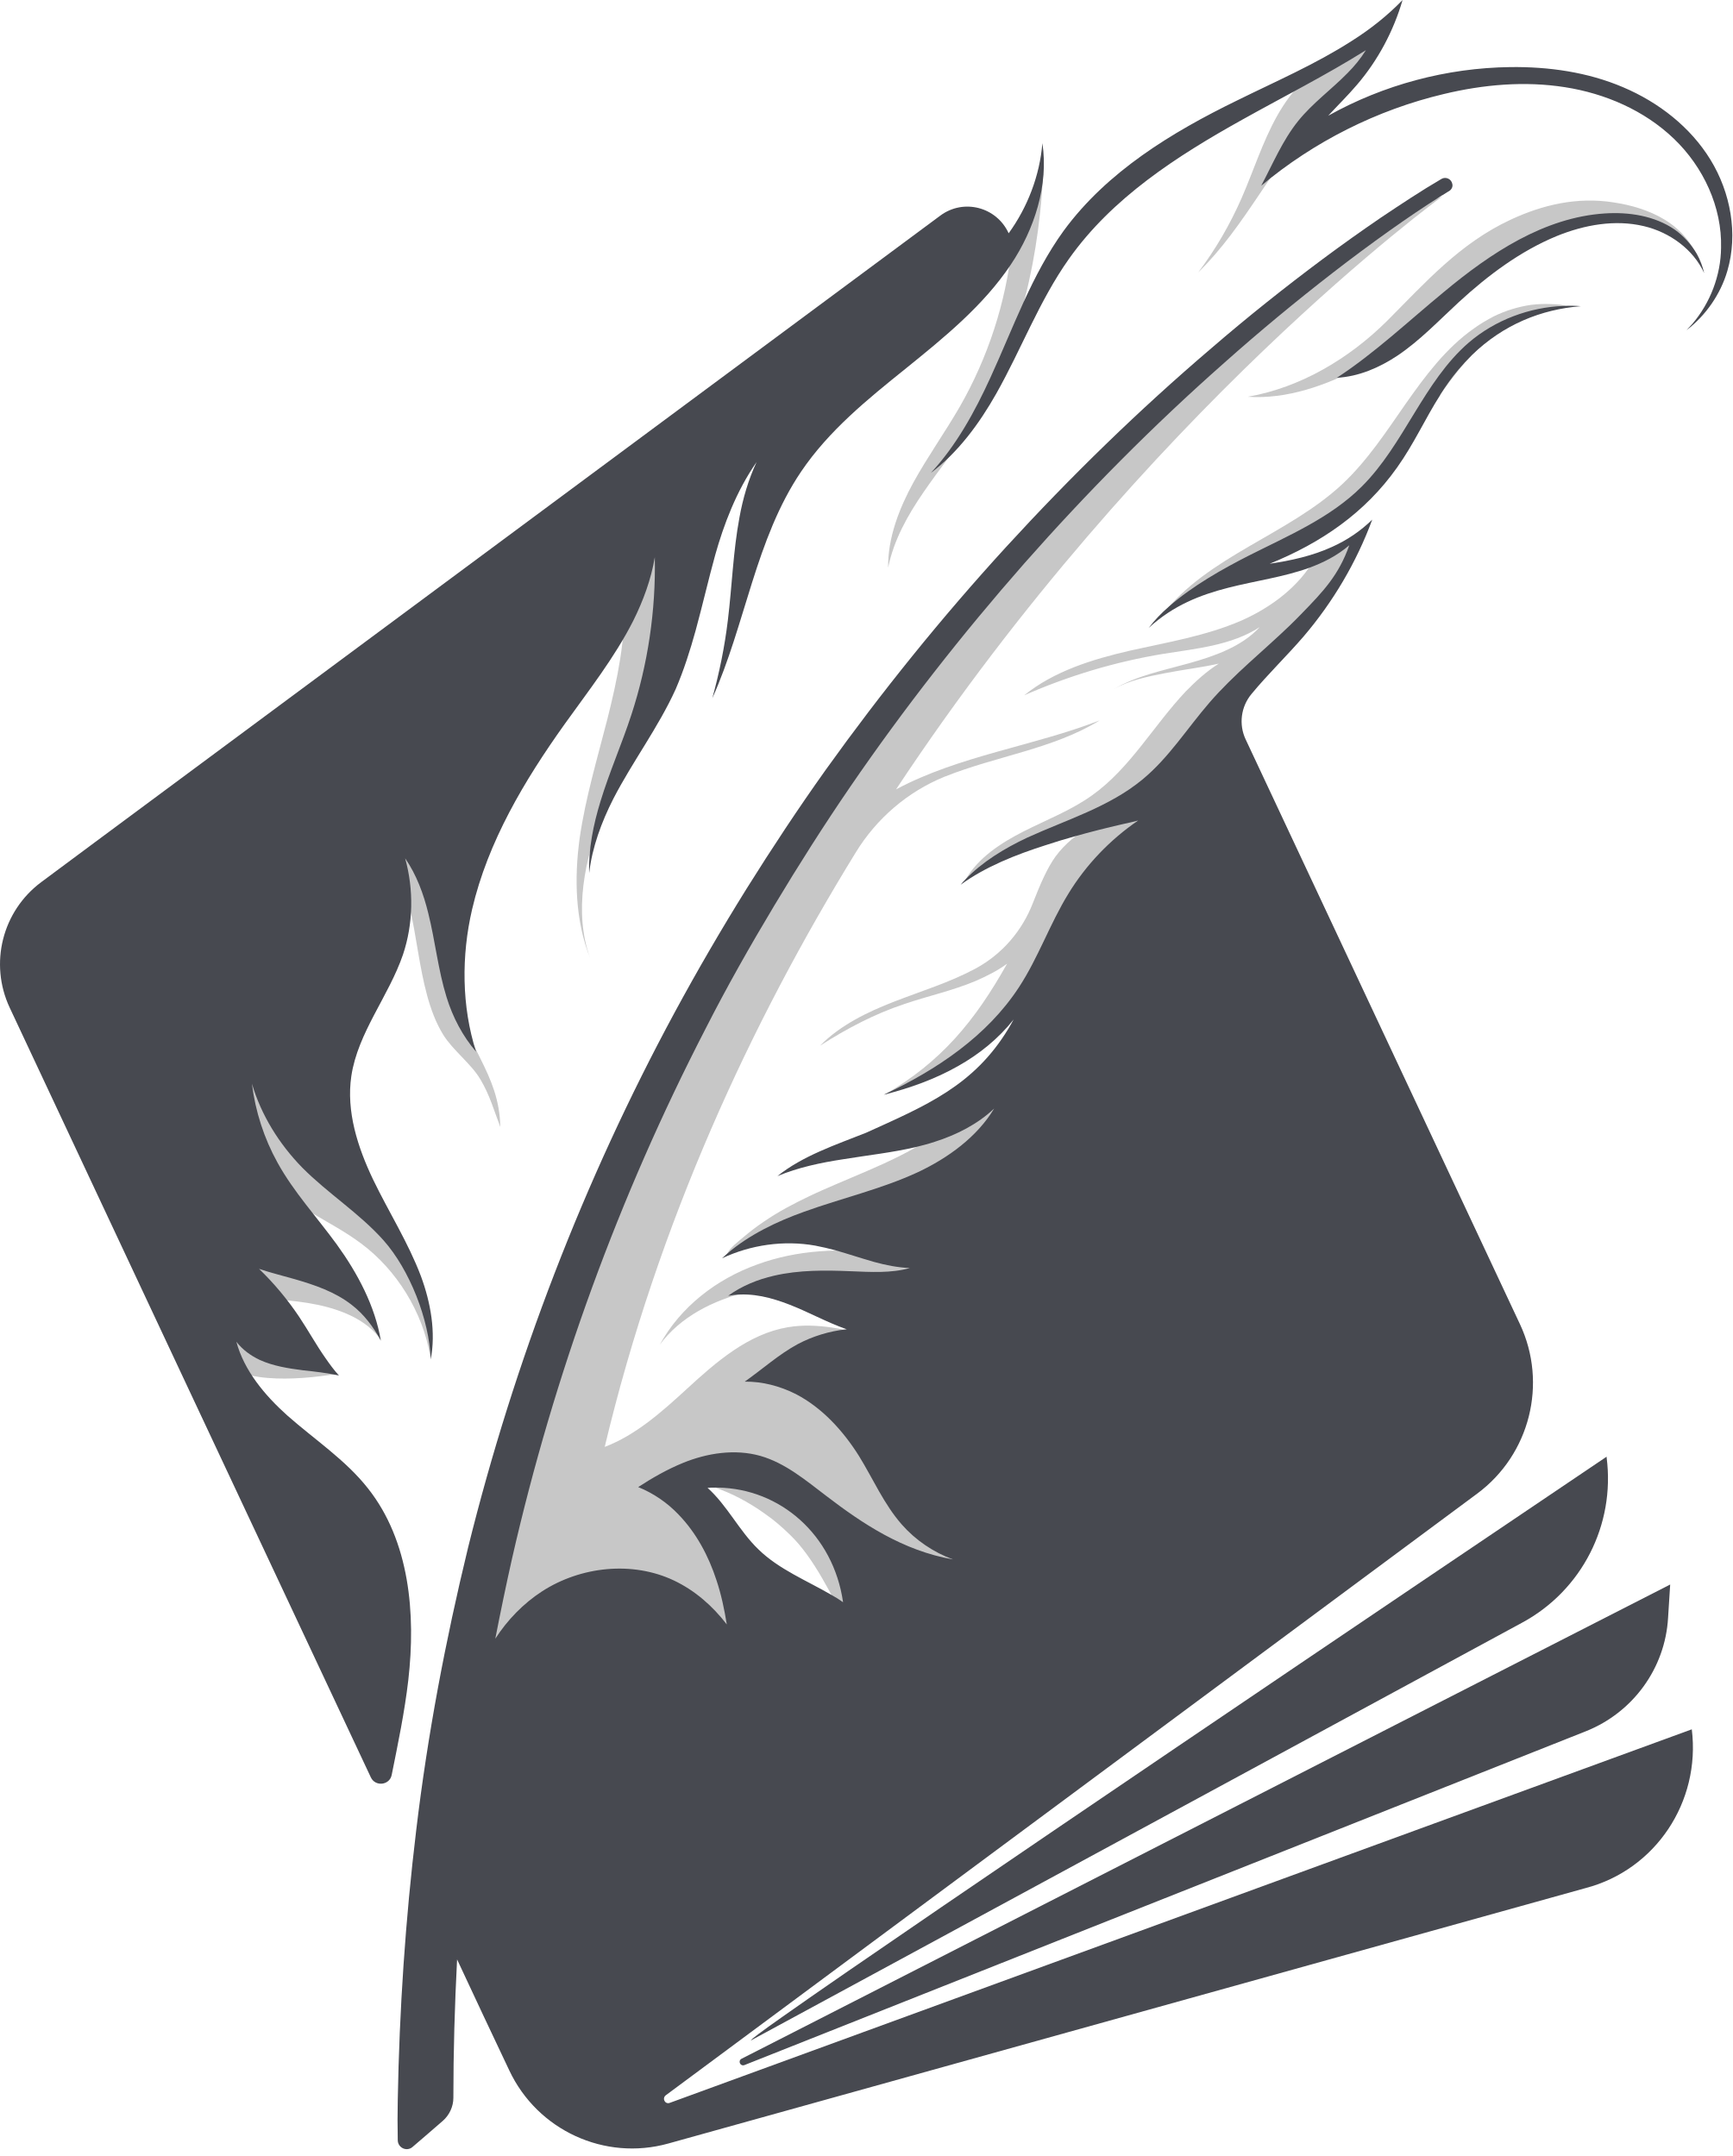
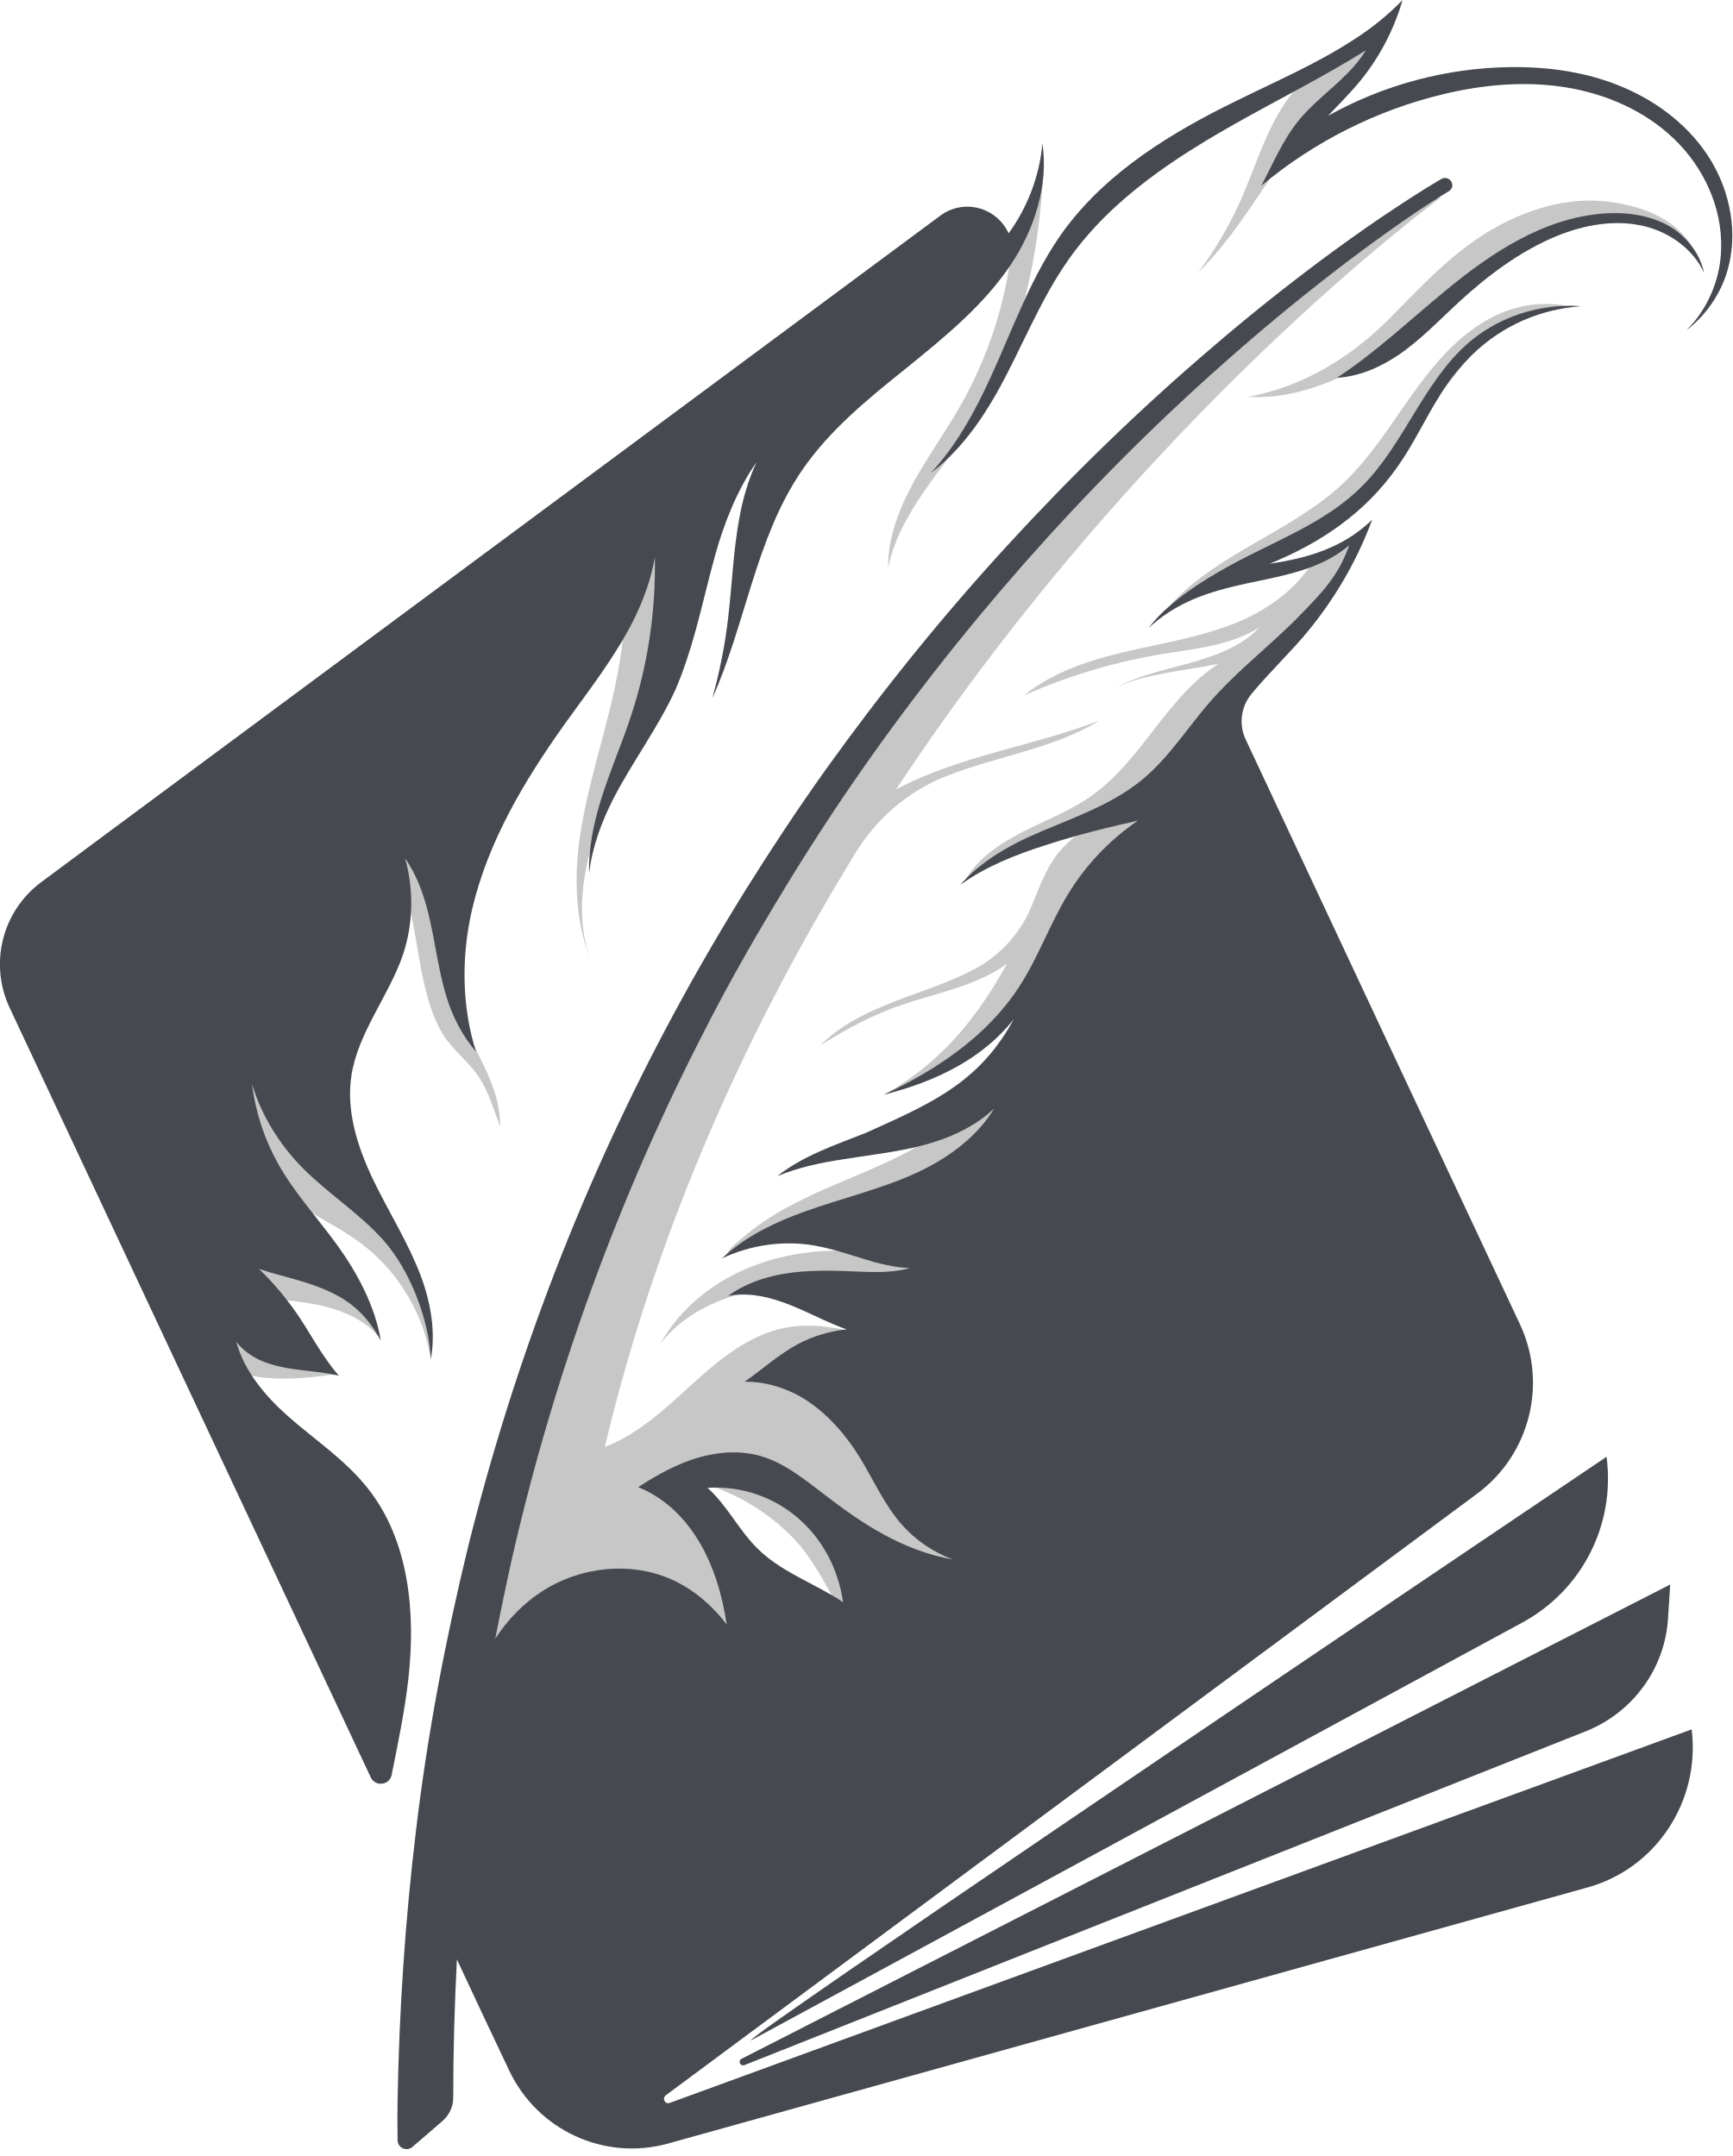
- <svg xmlns="http://www.w3.org/2000/svg" width="49" height="61" viewBox="0 0 49 61" fill="none">
-   <g opacity="0.9">
-     <path d="M7.074 29.486C7.179 30.66 7.895 31.692 8.7 32.544C9.505 33.396 10.438 34.143 11.154 35.07C11.87 36.004 12.287 37.305 12.168 38.366C11.959 37.125 11.221 35.929 10.214 35.182C9.341 34.524 8.238 34.151 7.551 33.298C7.633 34.21 8.118 35.01 8.789 35.623C9.155 35.959 9.58 36.236 9.945 36.572C10.311 36.909 10.639 37.327 10.714 37.828C10.251 37.245 9.438 36.983 8.7 36.864C7.969 36.744 7.223 36.759 6.492 36.617C7.29 37.626 8.342 38.419 9.55 38.867C8.916 38.972 8.208 39.039 7.566 38.986C6.925 38.934 6.276 38.717 5.829 38.247C5.381 37.776 5.187 37.11 5.075 36.468C4.859 35.205 4.889 33.896 5.105 32.633C5.217 31.991 5.374 31.348 5.687 30.772C6.008 30.189 6.47 29.733 7.074 29.486Z" fill="#C1C1C1" />
-     <path d="M11.146 23.186C11.176 23.724 10.975 24.202 11.236 24.673C11.877 25.846 11.728 27.954 12.533 29.27C12.809 29.718 13.316 30.084 13.585 30.533C13.854 30.981 13.973 31.422 14.152 31.886C14.122 30.338 13.145 29.628 12.847 28.006C12.69 27.139 12.601 26.257 12.429 25.39C12.265 24.531 11.885 23.671 11.146 23.186Z" fill="#C1C1C1" />
-     <path d="M17.657 16.93C17.702 18.081 17.463 19.224 17.18 20.345C16.896 21.459 16.561 22.573 16.397 23.709C16.24 24.852 16.27 26.048 16.695 27.117C16.218 25.809 16.538 24.292 17.053 22.999C17.567 21.706 18.284 20.487 18.649 19.142C19.052 17.677 19.014 16.092 18.544 14.65C18.119 15.464 17.62 16.018 17.657 16.93Z" fill="#C1C1C1" />
-     <path d="M29.523 4.582C29.426 7.153 28.881 9.784 27.531 11.937C26.681 13.297 25.443 14.485 25.122 16.062C25.108 15.225 25.436 14.381 25.838 13.648C26.241 12.916 26.733 12.228 27.151 11.503C27.942 10.12 28.449 8.573 28.62 6.988C28.71 6.136 29.336 5.449 29.523 4.582Z" fill="#C1C1C1" />
-     <path d="M37.935 1.614C37.137 1.876 36.533 2.549 36.123 3.281C35.713 4.014 35.459 4.828 35.123 5.598C34.795 6.346 34.385 7.056 33.893 7.706C35.228 6.405 36.011 4.642 37.279 3.274C37.622 2.907 37.995 2.571 38.323 2.197C38.651 1.824 38.942 1.398 39.069 0.912C38.651 1.166 38.398 1.457 37.935 1.614Z" fill="#C1C1C1" />
-     <path d="M48.056 7.4C47.906 6.906 47.533 6.488 47.093 6.219C46.654 5.95 46.139 5.8 45.632 5.725C44.625 5.568 43.648 5.785 42.723 6.219C41.284 6.891 40.314 7.998 39.24 9.074C38.166 10.143 36.787 10.965 35.295 11.226C36.399 11.301 37.51 10.905 38.487 10.389C39.464 9.866 40.329 9.171 41.179 8.461C41.851 7.908 42.514 7.34 43.268 6.906C44.021 6.473 44.871 6.166 45.736 6.174C46.601 6.181 47.533 6.705 48.056 7.4Z" fill="#C1C1C1" />
-     <path d="M41.694 9.291C40.904 9.844 40.314 10.636 39.763 11.421C39.211 12.213 38.681 13.028 37.973 13.693C36.429 15.136 34.169 15.726 32.879 17.393C34.527 15.965 36.884 15.584 38.502 14.127C39.196 13.506 39.71 12.714 40.225 11.937C40.732 11.159 41.254 10.367 41.94 9.747C42.626 9.126 43.432 8.76 44.357 8.693C44.237 8.61 43.999 8.61 43.857 8.603C43.678 8.595 43.491 8.603 43.312 8.625C42.94 8.678 42.582 8.79 42.246 8.954C42.052 9.059 41.866 9.164 41.694 9.291Z" fill="#C1C1C1" />
-     <path d="M33.535 19.568C32.633 20.524 31.961 21.743 30.887 22.505C30.291 22.931 29.605 23.193 28.956 23.522C28.307 23.851 27.666 24.269 27.3 24.904C28.061 24.195 29.083 23.91 30.075 23.619C31.066 23.327 32.103 23.036 32.894 22.371C33.878 21.541 34.363 20.248 35.31 19.388C35.757 18.977 36.018 18.432 36.451 18.006C36.884 17.58 37.339 17.176 37.719 16.698C38.099 16.219 38.405 15.674 38.487 15.076C38.122 15.405 37.667 15.651 37.189 15.801C36.749 16.593 35.959 17.183 35.116 17.557C34.117 17.991 33.028 18.17 31.961 18.409C30.895 18.656 29.821 18.985 28.971 19.672C30.231 19.119 31.551 18.723 32.908 18.499C33.848 18.349 34.833 18.26 35.631 17.744C35.123 18.297 34.348 18.566 33.624 18.768C32.901 18.97 32.148 19.119 31.499 19.5C31.946 19.246 32.461 19.142 32.961 19.045C33.46 18.947 33.975 18.888 34.475 18.776C34.132 18.992 33.826 19.269 33.535 19.568Z" fill="#C1C1C1" />
-     <path d="M32.148 22.767C31.32 23.066 30.38 23.515 29.858 24.232C29.612 24.568 29.411 25.054 29.217 25.547C28.911 26.34 28.344 26.997 27.599 27.401C27.591 27.401 27.591 27.409 27.584 27.409C26.86 27.797 26.07 28.037 25.302 28.335C24.533 28.634 23.773 29.001 23.198 29.584C23.959 29.098 24.735 28.687 25.592 28.403C26.256 28.178 26.942 28.029 27.584 27.76C27.897 27.625 28.21 27.468 28.486 27.267C27.591 28.866 26.622 30.055 25.011 30.974C26.51 30.458 27.86 29.569 28.866 28.343C29.627 27.409 30.186 26.325 30.895 25.353C31.574 24.434 32.386 23.612 33.304 22.931C32.916 22.872 32.513 22.633 32.148 22.767Z" fill="#C1C1C1" />
-     <path d="M23.661 33.5C24.846 32.992 26.084 32.521 27.039 31.654C27.293 31.422 27.524 31.168 27.792 30.959C28.061 30.742 28.374 30.57 28.71 30.54C28.59 31.684 27.755 32.641 26.763 33.224C25.779 33.799 24.645 34.068 23.534 34.345C22.728 34.547 21.915 34.771 21.162 35.137C20.961 35.234 20.767 35.369 20.566 35.474C20.655 35.294 20.879 35.13 21.028 35.003C21.214 34.846 21.408 34.696 21.61 34.562C22.012 34.285 22.452 34.053 22.892 33.844C23.154 33.717 23.407 33.612 23.661 33.5Z" fill="#C1C1C1" />
-     <path d="M24.988 35.466C23.788 35.301 22.542 35.361 21.408 35.78C20.267 36.191 19.246 36.976 18.664 38.045C19.238 37.26 20.185 36.781 21.133 36.557C22.08 36.333 23.064 36.363 24.041 36.43C24.474 36.46 24.914 36.505 25.331 36.385C25.749 36.273 26.144 35.959 26.226 35.533C25.786 35.571 25.421 35.526 24.988 35.466Z" fill="#C1C1C1" />
-     <path d="M22.341 43.419C23.042 44.092 23.512 45.145 23.989 45.998C24.242 44.981 23.817 44.077 23.317 43.397C22.818 42.716 22.094 42.215 21.282 41.984C20.998 41.902 20.707 41.857 20.409 41.864C20.342 41.864 20.029 41.857 19.984 41.916C19.932 42.006 20.133 42.059 20.185 42.074C20.7 42.245 21.185 42.507 21.625 42.821C21.886 43 22.117 43.202 22.341 43.419Z" fill="#C1C1C1" />
-     <path d="M40.791 5.561C36.466 7.004 28.866 15.509 28.866 15.509C24.787 20.323 21.103 25.66 18.455 31.393C17.284 33.934 16.106 36.483 15.188 39.136C14.278 41.782 13.675 44.57 13.585 47.373C14.644 46.394 16.069 45.833 17.508 45.833C18.947 45.833 20.379 46.386 21.438 47.358C21.371 46.334 21.304 45.295 20.983 44.323C20.663 43.352 20.044 42.432 19.134 41.961C20.17 41.356 21.513 41.648 22.564 42.215C23.623 42.791 24.533 43.613 25.622 44.121C26.711 44.63 28.113 44.757 29.023 43.98C27.762 43.329 26.86 42.163 25.913 41.094C24.973 40.026 23.862 38.987 22.46 38.732C23.168 38.291 23.974 37.963 24.794 37.843C23.974 37.626 23.124 37.41 22.288 37.551C21.17 37.738 20.26 38.531 19.424 39.3C18.724 39.943 17.978 40.608 17.105 40.937C18.627 34.562 21.252 28.919 24.205 24.12C24.794 23.156 25.674 22.401 26.718 21.975C26.726 21.975 26.733 21.967 26.741 21.967C28.18 21.392 29.791 21.19 31.104 20.383C29.217 21.115 27.136 21.377 25.346 22.334C32.424 11.623 40.791 5.561 40.791 5.561Z" fill="#C1C1C1" />
-     <path d="M19.678 17.834C19.872 17.124 20.036 16.406 20.23 15.704C20.469 14.852 20.827 13.895 21.401 13.073C21.17 13.566 21.013 14.104 20.916 14.642C20.737 15.599 20.707 16.578 20.588 17.55C20.498 18.297 20.349 19.03 20.148 19.755C21.088 17.669 21.371 15.248 22.661 13.342C23.444 12.183 24.541 11.294 25.63 10.419C26.711 9.545 27.815 8.648 28.59 7.489C29.262 6.488 29.664 5.232 29.485 4.051C29.411 4.963 29.068 5.86 28.531 6.6C28.188 5.852 27.255 5.613 26.599 6.099L2.667 23.843L1.168 24.957C0.064 25.779 -0.309 27.259 0.273 28.507C3.427 35.234 7.082 43.03 10.49 50.288C10.617 50.557 11.019 50.512 11.079 50.221C11.258 49.331 11.444 48.442 11.549 47.537C11.765 45.654 11.586 43.598 10.408 42.111C9.774 41.304 8.894 40.728 8.126 40.048C7.492 39.48 6.903 38.777 6.686 37.962C6.858 38.187 7.097 38.359 7.35 38.478C7.731 38.65 8.156 38.717 8.573 38.77C8.916 38.807 9.252 38.844 9.588 38.919C9.446 38.762 9.326 38.598 9.207 38.426C8.939 38.045 8.715 37.634 8.454 37.245C8.126 36.759 7.753 36.311 7.328 35.9C7.656 36.012 7.999 36.094 8.335 36.191C8.901 36.355 9.476 36.55 9.945 36.916C10.296 37.185 10.565 37.544 10.773 37.933C10.609 36.953 10.117 36.027 9.528 35.212C8.969 34.442 8.312 33.732 7.85 32.895C7.469 32.207 7.223 31.445 7.126 30.66C7.387 31.549 7.895 32.364 8.543 33.029C9.267 33.762 10.162 34.322 10.848 35.092C11.586 35.922 12.146 37.342 12.183 38.463C12.332 37.693 12.183 36.856 11.907 36.109C11.549 35.16 10.997 34.293 10.557 33.381C10.117 32.461 9.789 31.445 9.938 30.443C10.124 29.21 10.997 28.186 11.4 27.005C11.691 26.131 11.706 25.174 11.46 24.284C11.78 24.748 11.982 25.293 12.116 25.846C12.31 26.624 12.392 27.439 12.63 28.208C12.809 28.791 13.093 29.322 13.466 29.756C13.056 28.477 13.048 27.042 13.354 25.727C13.801 23.813 14.831 22.087 15.972 20.487C16.65 19.538 17.381 18.611 17.911 17.565C18.194 16.997 18.418 16.391 18.522 15.764C18.552 17.273 18.328 18.791 17.858 20.226C17.59 21.048 17.239 21.84 16.986 22.67C16.784 23.328 16.643 24.023 16.665 24.703C16.747 23.978 17.016 23.253 17.351 22.595C17.896 21.541 18.619 20.584 19.111 19.501C19.343 18.962 19.521 18.402 19.678 17.834Z" fill="#33353D" />
-     <path d="M47.869 9.164C47.817 9.223 47.757 9.283 47.705 9.343C48.25 8.924 48.667 8.326 48.861 7.661C49.167 6.615 48.951 5.449 48.384 4.522C47.817 3.595 46.915 2.893 45.908 2.467C44.908 2.04 43.805 1.884 42.716 1.898C40.918 1.921 39.136 2.399 37.57 3.274C37.838 2.982 38.122 2.706 38.383 2.399C38.979 1.704 39.419 0.874 39.673 -3.05412e-05C39.248 0.441 38.756 0.83 38.234 1.159C37.212 1.816 36.086 2.302 34.997 2.84C33.14 3.745 31.313 4.858 30.09 6.525C29.18 7.781 28.665 9.268 28.016 10.681C27.576 11.645 27.047 12.609 26.331 13.379C27.099 12.804 27.703 11.982 28.18 11.137C28.889 9.881 29.396 8.513 30.231 7.332C31.454 5.598 33.289 4.417 35.139 3.386C36.302 2.736 37.503 2.13 38.636 1.42C38.487 1.659 38.308 1.876 38.114 2.07C37.659 2.534 37.13 2.915 36.72 3.423C36.28 3.969 36.004 4.634 35.675 5.254C37.167 4.006 38.95 3.109 40.836 2.661C41.955 2.392 43.126 2.287 44.267 2.467C45.408 2.646 46.512 3.124 47.347 3.924C48.182 4.724 48.712 5.86 48.682 7.011C48.675 7.788 48.376 8.573 47.869 9.164Z" fill="#33353D" />
-     <path d="M47.996 7.183C47.839 6.914 47.623 6.675 47.369 6.495C46.803 6.106 46.079 5.994 45.393 6.039C43.678 6.151 42.164 7.16 40.844 8.259C39.844 9.081 38.89 9.986 37.816 10.688C38.42 10.658 39.017 10.404 39.531 10.06C40.165 9.634 40.694 9.074 41.261 8.551C42.089 7.788 43.007 7.101 44.043 6.675C44.819 6.361 45.684 6.204 46.497 6.398C47.228 6.57 47.899 7.056 48.205 7.728C48.16 7.542 48.093 7.355 47.996 7.183Z" fill="#33353D" />
-     <path d="M22.706 57.366C27.748 54.787 42.44 47.29 47.243 44.831L47.183 45.773C47.101 47.201 46.191 48.449 44.864 48.98C37.115 52.052 21.058 58.427 21.058 58.427C20.939 58.472 20.864 58.308 20.976 58.248C20.983 58.248 21.617 57.919 22.706 57.366Z" fill="#33353D" />
-     <path d="M22.124 57.067C21.55 57.471 21.229 57.71 21.237 57.732L43.059 45.908C44.744 44.996 45.691 43.142 45.445 41.236L45.445 41.214C40.337 44.66 25.868 54.421 22.124 57.067Z" fill="#33353D" />
-     <path d="M47.854 48.928L18.947 59.496C18.813 59.549 18.716 59.369 18.835 59.28L41.783 42.26C43.275 41.154 43.782 39.144 42.992 37.462C40.575 32.312 37.883 26.572 35.235 20.921C35.034 20.495 35.101 19.994 35.4 19.635C35.862 19.075 36.391 18.567 36.869 18.013C37.704 17.034 38.368 15.913 38.815 14.702C38.487 15.024 38.099 15.285 37.682 15.472C37.13 15.726 36.518 15.861 35.914 15.95C37.368 15.36 38.606 14.515 39.516 13.23C40.001 12.55 40.314 11.839 40.739 11.174C40.739 11.174 40.739 11.174 40.739 11.167C40.889 10.928 41.06 10.688 41.254 10.457C41.373 10.315 41.5 10.18 41.627 10.053L41.634 10.046C42.529 9.179 43.596 8.753 44.715 8.663C44.55 8.648 44.386 8.648 44.23 8.655C43.26 8.693 42.298 9.052 41.552 9.687C40.262 10.8 39.718 12.579 38.51 13.775C37.622 14.657 36.436 15.158 35.325 15.719C34.594 16.092 33.736 16.571 33.065 17.161C32.849 17.348 32.655 17.55 32.491 17.767C33.886 16.481 35.586 16.586 37.018 16.07C37.428 15.921 37.816 15.726 38.166 15.427C37.868 16.272 37.435 16.728 36.802 17.378C36.697 17.483 36.593 17.595 36.481 17.699C35.728 18.424 34.9 19.082 34.214 19.875C33.58 20.607 33.058 21.444 32.312 22.057C31.372 22.834 30.164 23.193 29.053 23.701C28.419 24 27.785 24.382 27.3 24.89C27.255 24.935 27.211 24.98 27.173 25.032C27.882 24.516 28.74 24.18 29.582 23.911C29.851 23.821 30.127 23.739 30.395 23.664C30.843 23.537 31.29 23.425 31.745 23.32C31.894 23.29 32.043 23.253 32.193 23.215C31.395 23.761 30.716 24.471 30.216 25.293C29.694 26.145 29.366 27.102 28.822 27.932C27.919 29.315 26.502 30.264 24.996 30.974C25.734 30.787 26.45 30.533 27.106 30.159C27.703 29.823 28.247 29.382 28.672 28.844C28.62 28.933 28.576 29.023 28.523 29.105C27.546 30.72 26.196 31.28 24.496 32.05C23.631 32.394 22.706 32.701 21.99 33.276C22.579 33.029 23.221 32.895 23.855 32.798C24.541 32.686 25.234 32.611 25.906 32.454C26.084 32.409 26.264 32.364 26.442 32.304C27.054 32.11 27.658 31.804 28.121 31.363C27.643 32.162 26.823 32.76 25.965 33.164C24.936 33.642 23.817 33.897 22.743 34.285C21.968 34.562 21.192 34.935 20.573 35.466C20.521 35.511 20.476 35.556 20.424 35.601C21.237 35.219 22.169 35.085 23.057 35.242C23.25 35.279 23.444 35.324 23.638 35.376C24.004 35.481 24.362 35.601 24.727 35.705C25.055 35.795 25.391 35.862 25.734 35.877C25.204 36.027 24.623 35.989 24.063 35.967C23.34 35.937 22.602 35.929 21.893 36.094C21.431 36.199 20.976 36.386 20.596 36.662C20.64 36.654 20.692 36.647 20.745 36.64C21.013 36.61 21.282 36.625 21.55 36.677C22.08 36.782 22.579 37.006 23.072 37.238C23.362 37.372 23.653 37.507 23.952 37.611C23.944 37.611 23.937 37.611 23.929 37.611C23.452 37.664 22.989 37.806 22.564 38.03C22.027 38.321 21.565 38.74 21.065 39.091C21.565 39.084 22.065 39.218 22.512 39.443C23.258 39.831 23.847 40.481 24.295 41.191C24.697 41.842 25.003 42.559 25.51 43.135C25.898 43.576 26.405 43.92 26.957 44.121C25.54 43.875 24.392 43.105 23.377 42.328C22.796 41.887 22.214 41.393 21.505 41.191C20.789 40.99 20.006 41.109 19.313 41.393C18.873 41.573 18.455 41.812 18.052 42.074C18.477 42.245 18.873 42.514 19.193 42.851C19.693 43.367 20.044 44.024 20.267 44.712C20.402 45.116 20.491 45.542 20.558 45.96C20.155 45.437 19.663 45.004 19.067 44.719C17.888 44.159 16.427 44.316 15.33 45.026C14.801 45.37 14.353 45.833 14.01 46.364C14.159 45.601 14.316 44.839 14.488 44.077C15.673 38.889 17.508 33.852 19.954 29.113C20.558 27.924 21.215 26.766 21.901 25.622C22.587 24.479 23.303 23.35 24.056 22.251C25.562 20.054 27.211 17.946 28.971 15.943C30.738 13.94 32.618 12.041 34.624 10.27C35.623 9.38 36.652 8.528 37.704 7.714C38.233 7.303 38.77 6.906 39.315 6.518C39.8 6.174 40.285 5.845 40.784 5.531L40.792 5.524C40.792 5.524 40.792 5.524 40.799 5.524C40.859 5.486 40.918 5.449 40.978 5.411L40.986 5.411C41.053 5.367 41.097 5.292 41.083 5.217C41.06 5.06 40.896 4.993 40.777 5.06C40.188 5.404 39.628 5.778 39.069 6.151C38.51 6.533 37.965 6.921 37.421 7.325C36.339 8.132 35.288 8.969 34.266 9.851C32.215 11.6 30.283 13.484 28.456 15.479C26.636 17.468 24.936 19.576 23.362 21.773C22.579 22.872 21.834 24 21.118 25.144C20.402 26.295 19.723 27.461 19.081 28.649C16.509 33.411 14.547 38.516 13.242 43.778C12.601 46.416 12.094 49.084 11.773 51.783C11.467 54.317 11.296 56.865 11.251 59.422C11.243 59.78 11.243 60.169 11.251 60.55C11.251 60.767 11.504 60.887 11.668 60.745C11.952 60.505 12.258 60.236 12.526 60.005C12.713 59.84 12.824 59.601 12.824 59.354C12.824 59.354 12.824 59.354 12.824 59.347C12.824 58.039 12.862 56.738 12.929 55.438C13.428 56.507 13.921 57.56 14.405 58.577C15.203 60.274 17.105 61.148 18.903 60.647C24.757 59.018 37.465 55.475 44.849 53.42C46.825 52.904 48.108 50.983 47.854 48.928ZM20.014 42.096C20.096 42.089 20.17 42.089 20.245 42.089C20.267 42.089 20.29 42.089 20.312 42.089C22.057 42.118 23.571 43.411 23.847 45.332C23.743 45.258 23.638 45.19 23.526 45.13C22.825 44.719 22.035 44.406 21.453 43.837C20.909 43.314 20.573 42.597 20.014 42.096Z" fill="#33353D" />
+ <svg xmlns="http://www.w3.org/2000/svg" fill="none" viewBox="0 0 49 61">
+   <g opacity=".9">
+     <path d="m7.074 29.486c0.104 1.173 0.82 2.205 1.626 3.057s1.738 1.599 2.454 2.526c0.716 0.934 1.134 2.235 1.014 3.296-0.209-1.241-0.947-2.437-1.954-3.184-0.873-0.658-1.976-1.031-2.663-1.883 0.082 0.912 0.567 1.712 1.238 2.325 0.365 0.336 0.791 0.613 1.156 0.949 0.365 0.336 0.694 0.755 0.768 1.256-0.462-0.583-1.275-0.845-2.014-0.964-0.731-0.12-1.477-0.105-2.208-0.247 0.798 1.009 1.85 1.801 3.058 2.25-0.634 0.105-1.342 0.172-1.984 0.12-0.641-0.052-1.29-0.269-1.738-0.74-0.447-0.471-0.641-1.136-0.753-1.779-0.216-1.263-0.186-2.571 0.03-3.834 0.112-0.643 0.268-1.286 0.582-1.861 0.321-0.583 0.783-1.039 1.387-1.286z" fill="#C1C1C1" />
+     <path d="m11.146 23.186c0.03 0.538-0.172 1.016 0.089 1.487 0.641 1.173 0.492 3.281 1.298 4.597 0.276 0.449 0.783 0.815 1.052 1.263s0.388 0.889 0.567 1.353c-0.03-1.547-1.007-2.257-1.305-3.879-0.157-0.867-0.246-1.749-0.418-2.616-0.164-0.86-0.544-1.719-1.283-2.205z" fill="#C1C1C1" />
+     <path d="m17.657 16.93c0.045 1.151-0.194 2.295-0.477 3.416-0.283 1.114-0.619 2.227-0.783 3.364-0.157 1.144-0.127 2.34 0.298 3.408-0.477-1.308-0.157-2.825 0.358-4.118 0.515-1.293 1.231-2.511 1.596-3.857 0.403-1.465 0.365-3.05-0.104-4.492-0.425 0.815-0.925 1.368-0.887 2.28z" fill="#C1C1C1" />
+     <path d="m29.523 4.582c-0.097 2.571-0.641 5.202-1.991 7.355-0.85 1.36-2.088 2.549-2.409 4.126-0.015-0.837 0.313-1.682 0.716-2.414s0.895-1.42 1.313-2.145c0.79-1.383 1.298-2.93 1.469-4.514 0.089-0.852 0.716-1.54 0.902-2.407z" fill="#C1C1C1" />
+     <path d="m37.935 1.614c-0.798 0.262-1.402 0.934-1.812 1.667-0.41 0.733-0.664 1.547-0.999 2.317-0.328 0.747-0.738 1.458-1.23 2.108 1.335-1.301 2.118-3.064 3.386-4.432 0.343-0.366 0.716-0.703 1.044-1.076s0.619-0.8 0.746-1.286c-0.418 0.254-0.671 0.546-1.134 0.703z" fill="#C1C1C1" />
+     <path d="m48.056 7.4c-0.149-0.493-0.522-0.912-0.962-1.181s-0.955-0.419-1.462-0.493c-1.007-0.157-1.984 0.06-2.909 0.493-1.439 0.673-2.409 1.779-3.483 2.855-1.074 1.069-2.454 1.891-3.945 2.153 1.104 0.075 2.215-0.321 3.192-0.837 0.977-0.523 1.842-1.218 2.692-1.928 0.671-0.553 1.335-1.121 2.088-1.555 0.753-0.434 1.603-0.74 2.469-0.733 0.865 0.007 1.797 0.531 2.319 1.226z" fill="#C1C1C1" />
+     <path d="m41.694 9.291c-0.791 0.553-1.38 1.345-1.932 2.13-0.552 0.792-1.081 1.607-1.79 2.272-1.544 1.443-3.804 2.033-5.094 3.7 1.648-1.428 4.005-1.809 5.623-3.266 0.694-0.62 1.208-1.413 1.723-2.19 0.507-0.777 1.029-1.57 1.715-2.19 0.686-0.62 1.492-0.987 2.416-1.054-0.119-0.082-0.358-0.082-0.5-0.09-0.179-0.007-0.365 0-0.544 0.022-0.373 0.052-0.731 0.164-1.066 0.329-0.194 0.105-0.38 0.209-0.552 0.336z" fill="#C1C1C1" />
+     <path d="m33.535 19.568c-0.902 0.957-1.574 2.175-2.647 2.938-0.597 0.426-1.283 0.688-1.932 1.016-0.649 0.329-1.29 0.747-1.656 1.383 0.761-0.71 1.782-0.994 2.774-1.286s2.029-0.583 2.819-1.248c0.984-0.83 1.469-2.123 2.416-2.982 0.448-0.411 0.709-0.957 1.141-1.383 0.433-0.426 0.887-0.83 1.268-1.308 0.38-0.478 0.686-1.024 0.768-1.622-0.365 0.329-0.82 0.576-1.298 0.725-0.44 0.792-1.23 1.383-2.073 1.756-0.999 0.433-2.088 0.613-3.155 0.852-1.067 0.247-2.14 0.576-2.991 1.263 1.26-0.553 2.58-0.949 3.938-1.173 0.94-0.149 1.924-0.239 2.722-0.755-0.507 0.553-1.283 0.822-2.006 1.024-0.723 0.202-1.477 0.351-2.126 0.733 0.448-0.254 0.962-0.359 1.462-0.456s1.014-0.157 1.514-0.269c-0.343 0.217-0.649 0.493-0.94 0.792z" fill="#C1C1C1" />
+     <path d="m32.148 22.767c-0.828 0.299-1.768 0.748-2.29 1.465-0.246 0.336-0.448 0.822-0.641 1.315-0.306 0.792-0.873 1.45-1.618 1.854-0.007 0-0.007 0.007-0.015 0.007-0.723 0.389-1.514 0.628-2.282 0.927-0.768 0.299-1.529 0.665-2.103 1.248 0.761-0.486 1.536-0.897 2.394-1.181 0.664-0.224 1.35-0.374 1.991-0.643 0.313-0.135 0.626-0.291 0.902-0.493-0.895 1.599-1.864 2.788-3.475 3.707 1.499-0.516 2.849-1.405 3.856-2.631 0.761-0.934 1.32-2.018 2.029-2.99 0.679-0.919 1.492-1.742 2.409-2.422-0.388-0.06-0.791-0.299-1.156-0.165z" fill="#C1C1C1" />
+     <path d="m23.661 33.5c1.186-0.508 2.424-0.979 3.378-1.846 0.254-0.232 0.485-0.486 0.753-0.695 0.269-0.217 0.582-0.389 0.917-0.419-0.119 1.144-0.955 2.1-1.946 2.683-0.984 0.576-2.118 0.845-3.229 1.121-0.805 0.202-1.618 0.426-2.372 0.792-0.201 0.097-0.395 0.232-0.597 0.336 0.089-0.179 0.313-0.344 0.462-0.471 0.186-0.157 0.38-0.306 0.582-0.441 0.403-0.277 0.843-0.508 1.283-0.718 0.261-0.127 0.515-0.232 0.768-0.344z" fill="#C1C1C1" />
+     <path d="m24.988 35.466c-1.201-0.164-2.446-0.105-3.58 0.314-1.141 0.411-2.163 1.196-2.744 2.265 0.574-0.785 1.521-1.263 2.469-1.487 0.947-0.224 1.932-0.194 2.909-0.127 0.432 0.03 0.873 0.075 1.29-0.045 0.418-0.112 0.813-0.426 0.895-0.852-0.44 0.037-0.805-0.007-1.238-0.067z" fill="#C1C1C1" />
+     <path d="m22.341 43.419c0.701 0.673 1.171 1.727 1.648 2.579 0.254-1.017-0.172-1.921-0.671-2.601-0.5-0.68-1.223-1.181-2.036-1.413-0.283-0.082-0.574-0.127-0.873-0.12-0.067 0-0.38-0.007-0.425 0.052-0.052 0.09 0.149 0.142 0.201 0.157 0.515 0.172 0.999 0.433 1.439 0.747 0.261 0.179 0.492 0.381 0.716 0.598z" fill="#C1C1C1" />
+     <path d="m40.792 5.561c-4.326 1.443-11.925 9.948-11.925 9.948-4.08 4.814-7.764 10.15-10.411 15.883-1.171 2.541-2.349 5.09-3.267 7.744-0.91 2.646-1.514 5.434-1.603 8.237 1.059-0.979 2.483-1.54 3.923-1.54 1.439 0 2.871 0.553 3.93 1.525-0.067-1.024-0.134-2.063-0.455-3.035s-0.94-1.891-1.849-2.362c1.037-0.605 2.379-0.314 3.431 0.254 1.059 0.576 1.969 1.398 3.058 1.906 1.089 0.508 2.491 0.635 3.401-0.142-1.26-0.65-2.163-1.816-3.11-2.885-0.94-1.069-2.051-2.108-3.453-2.362 0.709-0.441 1.514-0.77 2.334-0.889-0.82-0.217-1.671-0.433-2.506-0.291-1.119 0.187-2.029 0.979-2.864 1.749-0.701 0.643-1.447 1.308-2.319 1.637 1.521-6.376 4.147-12.019 7.1-16.817 0.589-0.964 1.469-1.719 2.513-2.145 0.007 0 0.015-0.007 0.022-0.007 1.439-0.576 3.05-0.777 4.363-1.585-1.887 0.733-3.968 0.994-5.758 1.951 7.078-10.711 15.445-16.773 15.445-16.773z" fill="#C1C1C1" />
+     <path d="m19.678 17.834c0.194-0.71 0.358-1.428 0.552-2.13 0.239-0.852 0.597-1.809 1.171-2.631-0.231 0.493-0.388 1.031-0.485 1.57-0.179 0.957-0.209 1.936-0.328 2.908-0.089 0.747-0.239 1.48-0.44 2.205 0.94-2.085 1.223-4.507 2.513-6.413 0.783-1.159 1.879-2.048 2.968-2.922 1.081-0.875 2.185-1.772 2.961-2.93 0.671-1.002 1.074-2.257 0.895-3.438-0.075 0.912-0.418 1.809-0.955 2.549-0.343-0.747-1.275-0.987-1.932-0.501l-23.933 17.744-1.499 1.114c-1.104 0.822-1.477 2.302-0.895 3.55 3.155 6.727 6.809 14.523 10.217 21.78 0.127 0.269 0.529 0.224 0.589-0.067 0.179-0.889 0.365-1.779 0.47-2.683 0.216-1.883 0.037-3.939-1.141-5.426-0.634-0.807-1.514-1.383-2.282-2.063-0.634-0.568-1.223-1.271-1.439-2.085 0.172 0.224 0.41 0.396 0.664 0.516 0.38 0.172 0.805 0.239 1.223 0.291 0.343 0.037 0.679 0.075 1.014 0.149-0.142-0.157-0.261-0.321-0.38-0.493-0.268-0.381-0.492-0.792-0.753-1.181-0.328-0.486-0.701-0.934-1.126-1.345 0.328 0.112 0.671 0.194 1.007 0.291 0.567 0.164 1.141 0.359 1.611 0.725 0.35 0.269 0.619 0.628 0.828 1.016-0.164-0.979-0.656-1.906-1.245-2.721-0.559-0.77-1.216-1.48-1.678-2.317-0.38-0.688-0.626-1.45-0.723-2.235 0.261 0.889 0.768 1.704 1.417 2.369 0.723 0.733 1.618 1.293 2.304 2.063 0.738 0.83 1.298 2.25 1.335 3.371 0.149-0.77 0-1.607-0.276-2.354-0.358-0.949-0.91-1.816-1.35-2.728-0.44-0.919-0.768-1.936-0.619-2.938 0.186-1.233 1.059-2.257 1.462-3.438 0.291-0.875 0.306-1.831 0.06-2.721 0.321 0.463 0.522 1.009 0.656 1.562 0.194 0.777 0.276 1.592 0.515 2.362 0.179 0.583 0.462 1.114 0.835 1.547-0.41-1.278-0.418-2.713-0.112-4.029 0.448-1.913 1.477-3.64 2.618-5.24 0.679-0.949 1.41-1.876 1.939-2.922 0.283-0.568 0.507-1.173 0.612-1.801 0.03 1.51-0.194 3.027-0.664 4.462-0.269 0.822-0.619 1.615-0.873 2.444-0.201 0.658-0.343 1.353-0.321 2.033 0.082-0.725 0.35-1.45 0.686-2.108 0.544-1.054 1.268-2.011 1.76-3.094 0.231-0.538 0.41-1.099 0.567-1.667z" fill="#33353D" />
+     <path d="m47.869 9.164c-0.052 0.06-0.112 0.12-0.164 0.179 0.544-0.419 0.962-1.016 1.156-1.682 0.306-1.046 0.089-2.212-0.477-3.139s-1.469-1.629-2.476-2.055c-0.999-0.426-2.103-0.583-3.192-0.568-1.797 0.022-3.58 0.501-5.146 1.375 0.269-0.291 0.552-0.568 0.813-0.875 0.597-0.695 1.037-1.525 1.29-2.399-0.425 0.441-0.917 0.83-1.439 1.159-1.022 0.658-2.148 1.144-3.237 1.682-1.857 0.904-3.684 2.018-4.907 3.685-0.91 1.256-1.425 2.743-2.073 4.156-0.44 0.964-0.97 1.928-1.685 2.698 0.768-0.576 1.372-1.398 1.85-2.242 0.709-1.256 1.216-2.624 2.051-3.804 1.223-1.734 3.058-2.915 4.907-3.946 1.163-0.65 2.364-1.256 3.498-1.966-0.149 0.239-0.328 0.456-0.522 0.65-0.455 0.463-0.984 0.845-1.395 1.353-0.44 0.546-0.716 1.211-1.044 1.831 1.492-1.248 3.274-2.145 5.161-2.594 1.119-0.269 2.29-0.374 3.431-0.194 1.141 0.179 2.245 0.658 3.08 1.458 0.835 0.8 1.365 1.936 1.335 3.087-0.007 0.777-0.306 1.562-0.813 2.153z" fill="#33353D" />
+     <path d="m47.996 7.183c-0.157-0.269-0.373-0.508-0.626-0.688-0.567-0.389-1.29-0.501-1.976-0.456-1.715 0.112-3.229 1.121-4.549 2.22-0.999 0.822-1.954 1.727-3.028 2.429 0.604-0.03 1.201-0.284 1.715-0.628 0.634-0.426 1.163-0.987 1.73-1.51 0.828-0.762 1.745-1.45 2.782-1.876 0.776-0.314 1.641-0.471 2.454-0.277 0.731 0.172 1.402 0.658 1.708 1.33-0.045-0.187-0.112-0.374-0.209-0.546z" fill="#33353D" />
+     <path d="m22.706 57.366c5.042-2.579 19.734-10.076 24.537-12.535l-0.06 0.942c-0.082 1.428-0.992 2.676-2.319 3.207-7.749 3.072-23.806 9.448-23.806 9.448-0.119 0.045-0.194-0.12-0.082-0.179 0.007 0 0.641-0.329 1.73-0.882z" fill="#33353D" />
+     <path d="m22.124 57.067c-0.574 0.404-0.895 0.643-0.887 0.665l21.822-11.824c1.685-0.912 2.633-2.765 2.386-4.671v-0.022c-5.109 3.446-19.577 13.207-23.321 15.853z" fill="#33353D" />
+     <path d="m47.854 48.928-28.907 10.569c-0.134 0.052-0.231-0.127-0.112-0.217l22.948-17.019c1.492-1.106 1.999-3.117 1.208-4.799-2.416-5.15-5.109-10.89-7.756-16.541-0.201-0.426-0.134-0.927 0.164-1.286 0.462-0.561 0.992-1.069 1.469-1.622 0.835-0.979 1.499-2.1 1.946-3.311-0.328 0.321-0.716 0.583-1.134 0.77-0.552 0.254-1.163 0.389-1.768 0.478 1.454-0.591 2.692-1.435 3.602-2.721 0.485-0.68 0.798-1.39 1.223-2.055v-0.007c0.149-0.239 0.321-0.478 0.515-0.71 0.119-0.142 0.246-0.277 0.373-0.404l0.007-0.007c0.895-0.867 1.962-1.293 3.08-1.383-0.164-0.015-0.328-0.015-0.485-0.007-0.97 0.037-1.932 0.396-2.677 1.032-1.29 1.114-1.835 2.893-3.043 4.089-0.887 0.882-2.073 1.383-3.185 1.943-0.731 0.374-1.589 0.852-2.26 1.443-0.216 0.187-0.41 0.389-0.574 0.605 1.395-1.286 3.095-1.181 4.527-1.697 0.41-0.149 0.798-0.344 1.149-0.643-0.298 0.845-0.731 1.301-1.365 1.951-0.104 0.105-0.209 0.217-0.321 0.321-0.753 0.725-1.581 1.383-2.267 2.175-0.634 0.733-1.156 1.57-1.902 2.183-0.94 0.777-2.148 1.136-3.259 1.644-0.634 0.299-1.268 0.68-1.753 1.188-0.045 0.045-0.089 0.09-0.127 0.142 0.709-0.516 1.566-0.852 2.409-1.121 0.269-0.09 0.544-0.172 0.813-0.247 0.448-0.127 0.895-0.239 1.35-0.344 0.149-0.03 0.298-0.067 0.448-0.105-0.798 0.546-1.477 1.256-1.976 2.078-0.522 0.852-0.85 1.809-1.395 2.639-0.902 1.383-2.319 2.332-3.826 3.042 0.738-0.187 1.454-0.441 2.111-0.815 0.597-0.336 1.141-0.777 1.566-1.315-0.052 0.09-0.097 0.179-0.149 0.262-0.977 1.615-2.327 2.175-4.027 2.945-0.865 0.344-1.79 0.65-2.506 1.226 0.589-0.247 1.231-0.381 1.865-0.478 0.686-0.112 1.38-0.187 2.051-0.344 0.179-0.045 0.358-0.09 0.537-0.149 0.612-0.194 1.216-0.501 1.678-0.942-0.477 0.8-1.298 1.398-2.155 1.801-1.029 0.478-2.148 0.733-3.222 1.121-0.776 0.277-1.551 0.65-2.17 1.181-0.052 0.045-0.097 0.09-0.149 0.135 0.813-0.381 1.745-0.516 2.633-0.359 0.194 0.037 0.388 0.082 0.582 0.135 0.365 0.105 0.724 0.224 1.089 0.329 0.328 0.09 0.664 0.157 1.007 0.172-0.529 0.149-1.111 0.112-1.671 0.09-0.723-0.03-1.462-0.037-2.17 0.127-0.462 0.105-0.917 0.291-1.298 0.568 0.045-0.007 0.097-0.015 0.149-0.022 0.269-0.03 0.537-0.015 0.805 0.037 0.529 0.105 1.029 0.329 1.521 0.561 0.291 0.135 0.582 0.269 0.88 0.374h-0.022c-0.477 0.052-0.94 0.194-1.365 0.418-0.537 0.291-0.999 0.71-1.499 1.061 0.5-0.007 0.999 0.127 1.447 0.351 0.746 0.389 1.335 1.039 1.782 1.749 0.403 0.65 0.709 1.368 1.216 1.943 0.388 0.441 0.895 0.785 1.447 0.987-1.417-0.247-2.566-1.016-3.58-1.794-0.582-0.441-1.163-0.934-1.872-1.136-0.716-0.202-1.499-0.082-2.193 0.202-0.44 0.179-0.858 0.419-1.26 0.68 0.425 0.172 0.82 0.441 1.141 0.777 0.5 0.516 0.85 1.173 1.074 1.861 0.134 0.404 0.224 0.83 0.291 1.248-0.403-0.523-0.895-0.957-1.492-1.241-1.178-0.56-2.64-0.404-3.736 0.306-0.529 0.344-0.977 0.807-1.32 1.338 0.149-0.762 0.306-1.525 0.477-2.287 1.186-5.187 3.02-10.225 5.467-14.964 0.604-1.188 1.26-2.347 1.946-3.491 0.686-1.144 1.402-2.272 2.155-3.371 1.506-2.197 3.155-4.305 4.915-6.308 1.768-2.003 3.647-3.902 5.653-5.673 0.999-0.889 2.029-1.742 3.08-2.556 0.529-0.411 1.067-0.807 1.611-1.196 0.485-0.344 0.97-0.673 1.469-0.987l0.007-0.007h0.007c0.06-0.037 0.119-0.075 0.179-0.112h0.007c0.067-0.045 0.112-0.12 0.097-0.194-0.022-0.157-0.186-0.224-0.306-0.157-0.589 0.344-1.149 0.718-1.708 1.091-0.559 0.381-1.104 0.77-1.648 1.173-1.081 0.807-2.133 1.644-3.155 2.526-2.051 1.749-3.982 3.633-5.81 5.628-1.82 1.988-3.52 4.096-5.094 6.293-0.783 1.099-1.529 2.227-2.245 3.371-0.716 1.151-1.395 2.317-2.036 3.506-2.573 4.761-4.534 9.866-5.84 15.128-0.641 2.638-1.149 5.307-1.469 8.005-0.306 2.534-0.477 5.083-0.522 7.639-0.007 0.359-0.007 0.748 0 1.129 0 0.217 0.254 0.336 0.418 0.194 0.283-0.239 0.589-0.508 0.858-0.74 0.186-0.164 0.298-0.404 0.298-0.65v-0.007c0-1.308 0.037-2.609 0.104-3.909 0.5 1.069 0.992 2.123 1.477 3.139 0.798 1.697 2.7 2.571 4.497 2.07 5.854-1.629 18.563-5.172 25.946-7.228 1.976-0.516 3.259-2.437 3.006-4.492zm-27.84-6.832c0.082-0.007 0.157-0.007 0.231-0.007h0.067c1.745 0.03 3.259 1.323 3.535 3.244-0.104-0.075-0.209-0.142-0.321-0.202-0.701-0.411-1.492-0.725-2.073-1.293-0.544-0.523-0.88-1.241-1.439-1.742z" fill="#33353D" />
  </g>
</svg>
